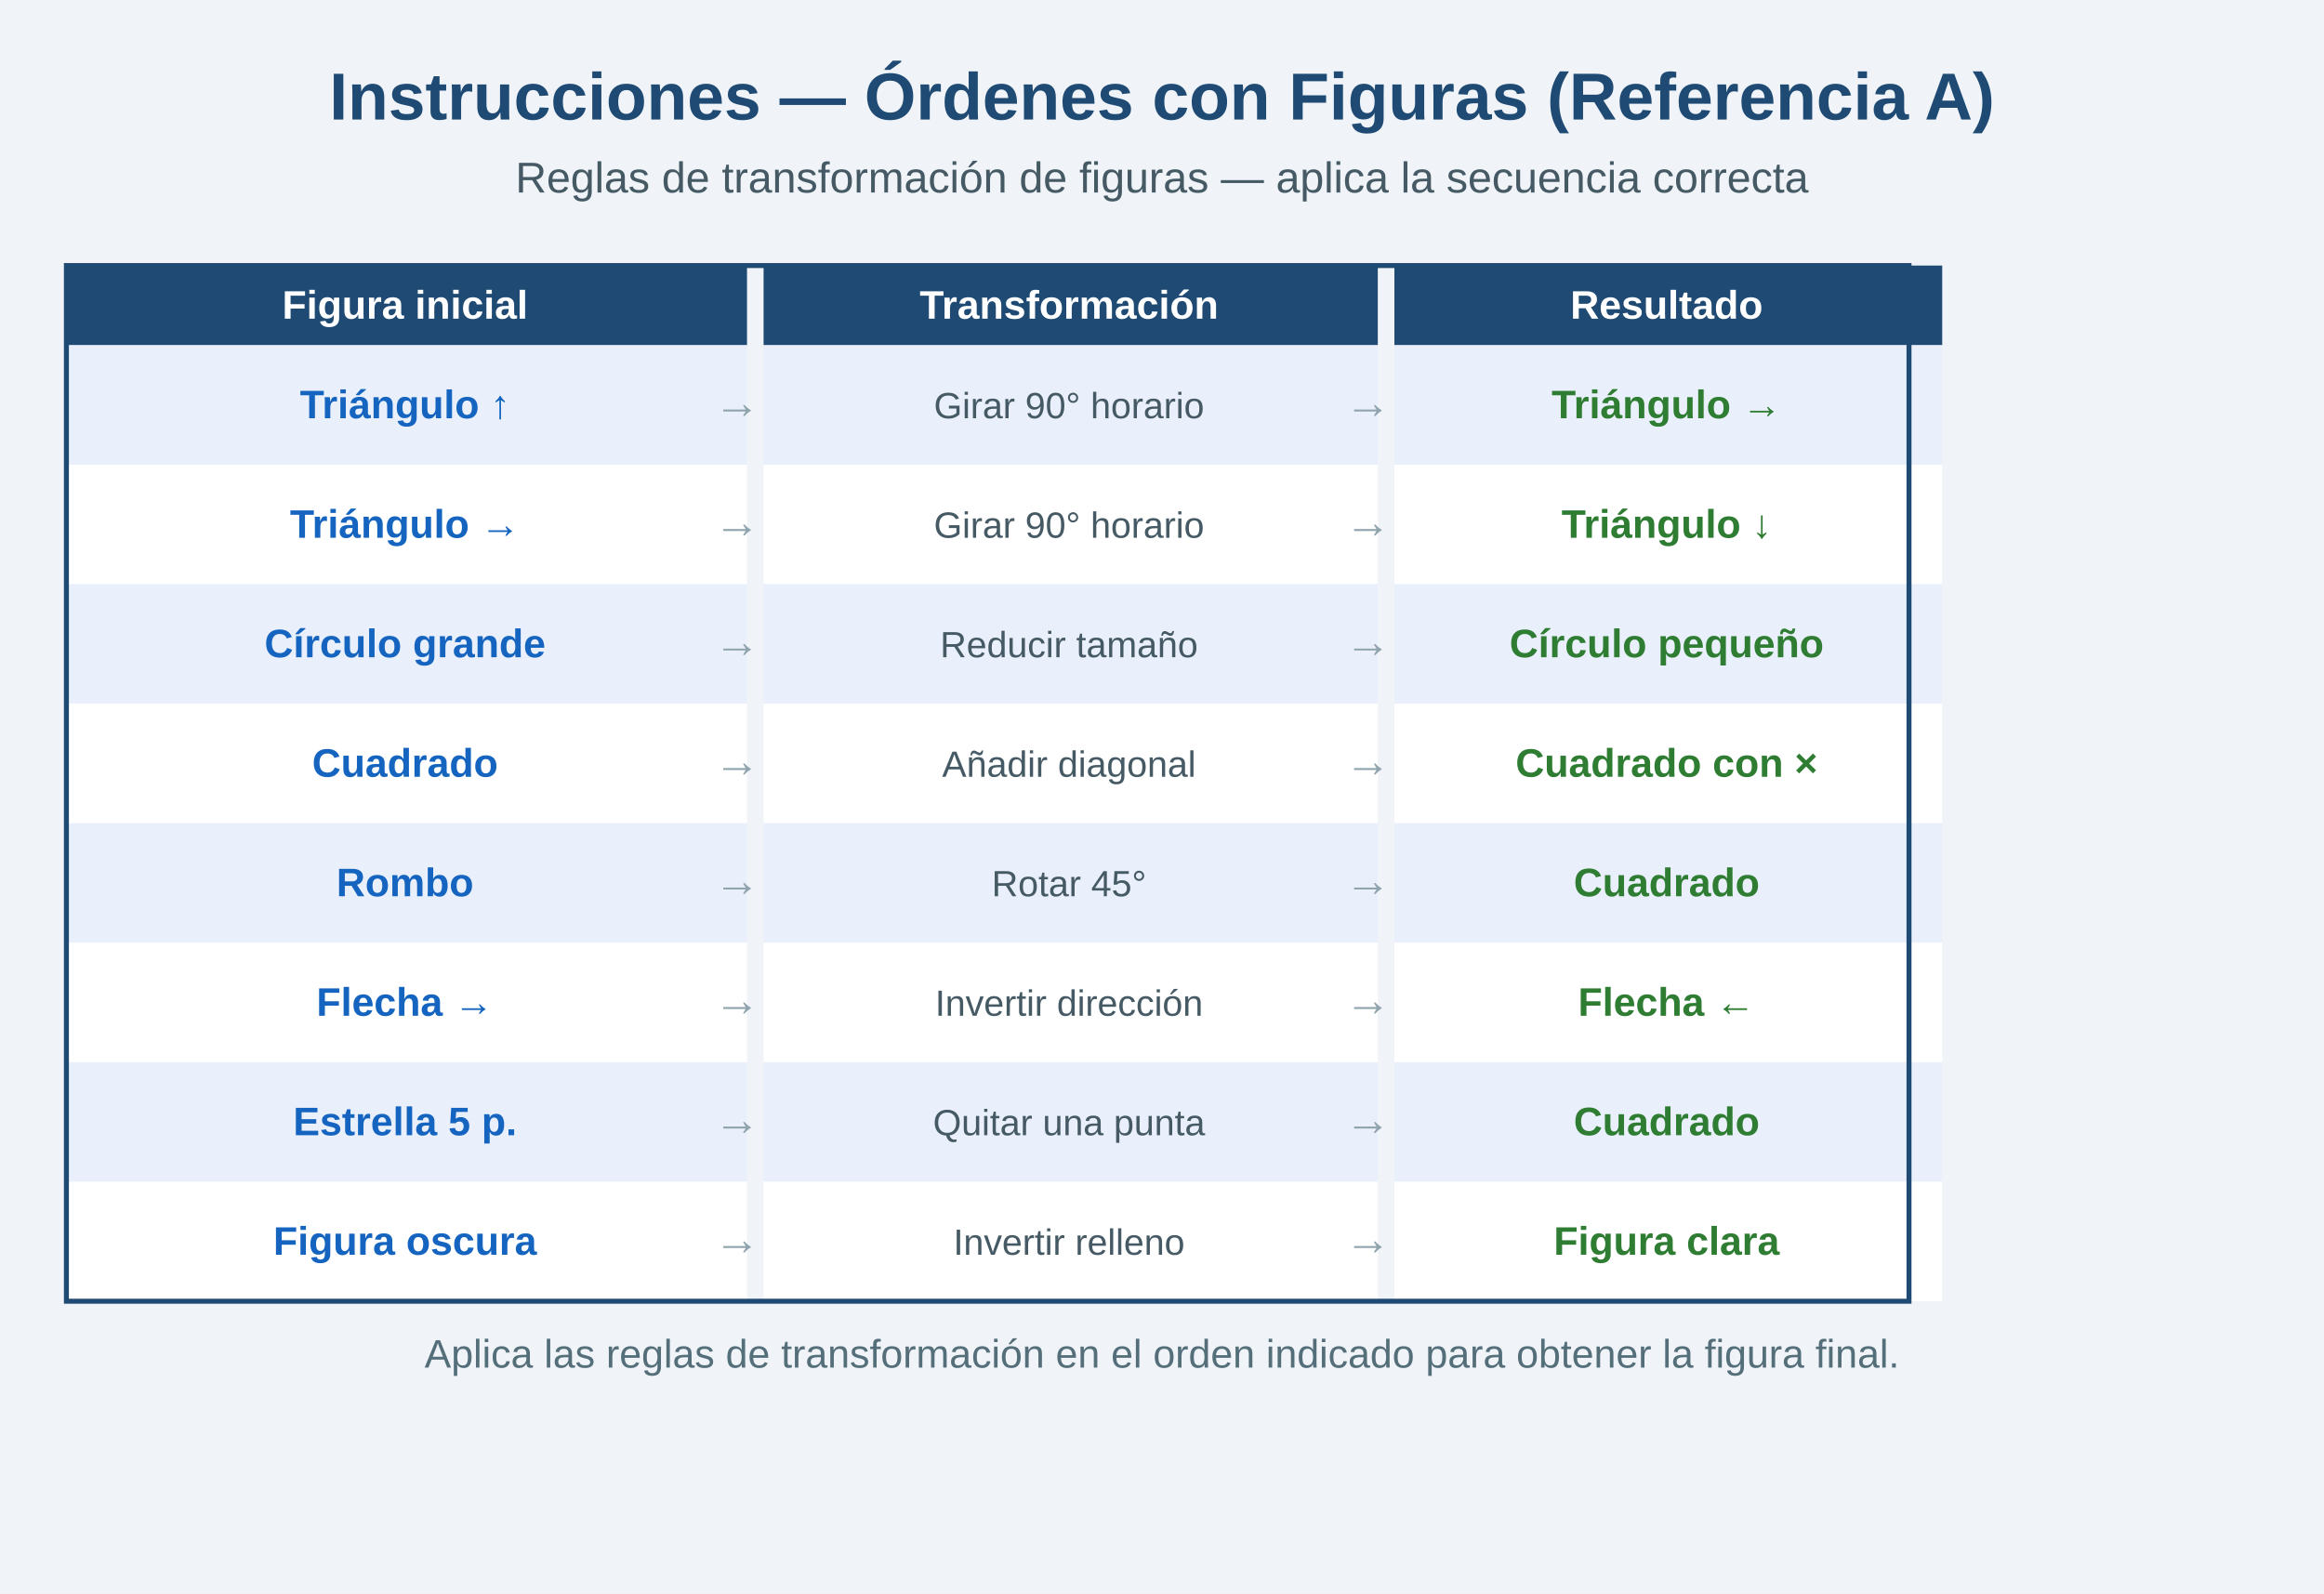
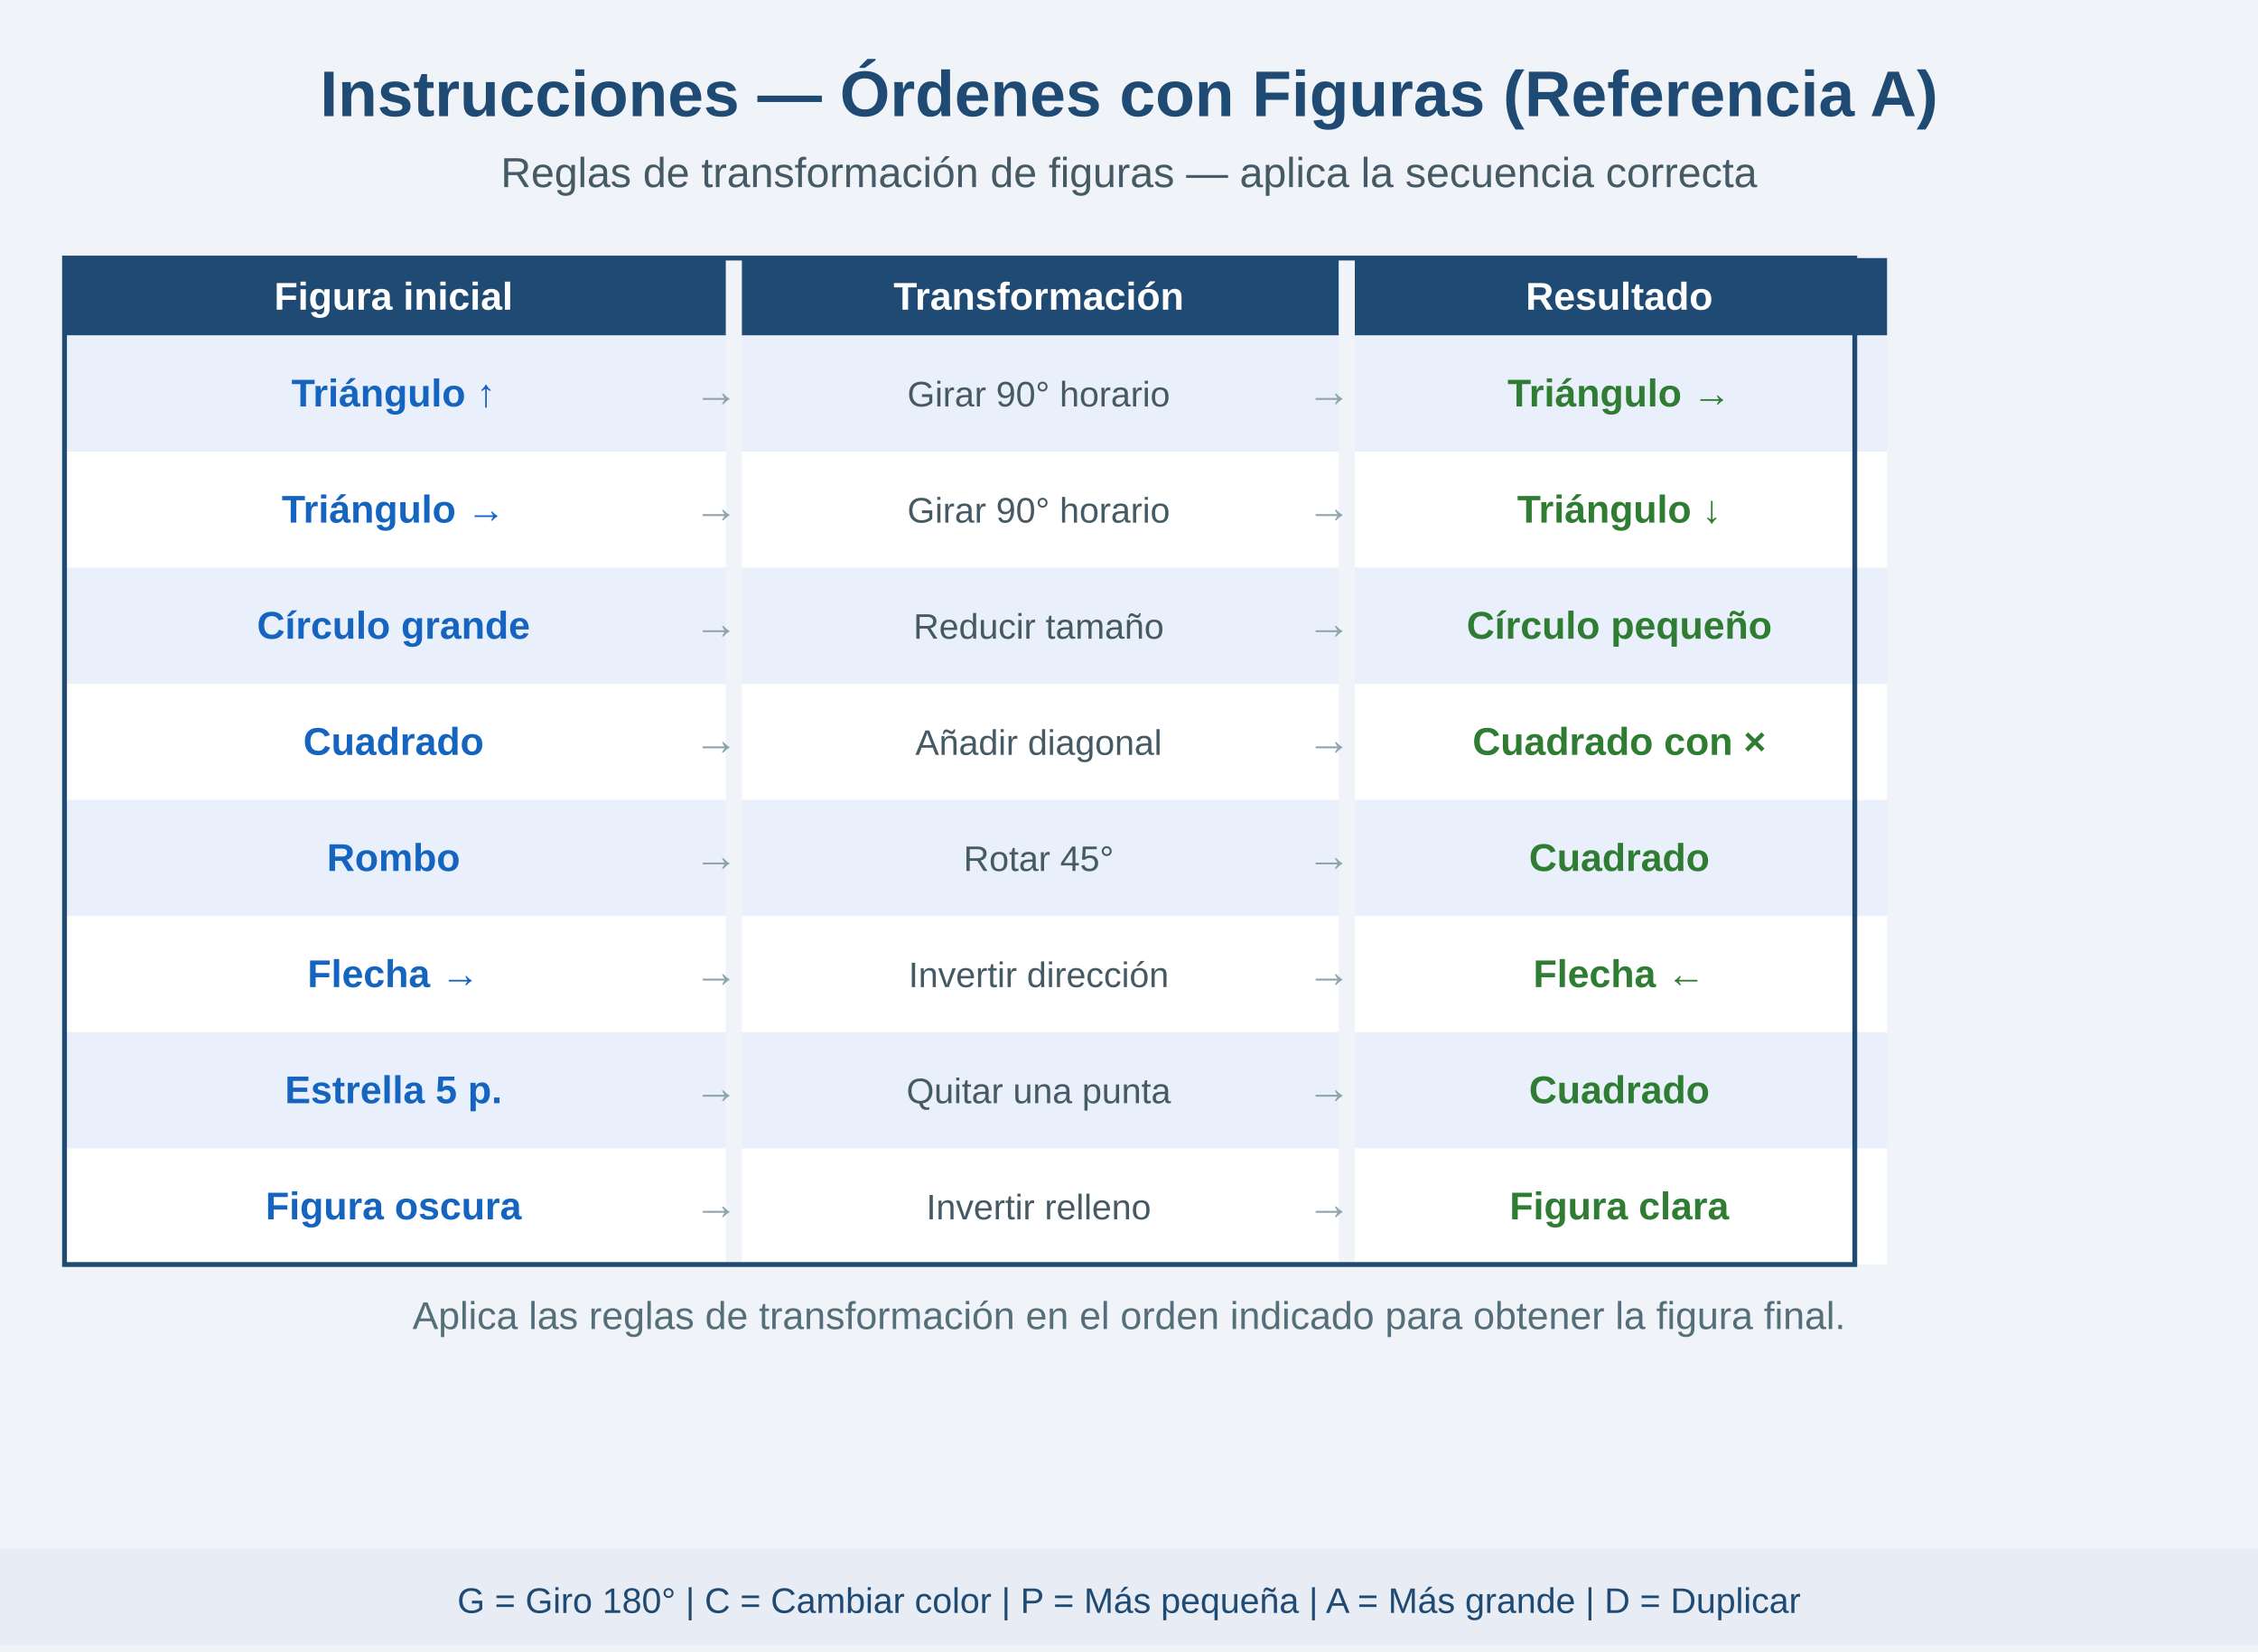
- <svg xmlns="http://www.w3.org/2000/svg" width="700" height="480" viewBox="0 0 700 480" font-family="Arial,sans-serif">
+ <svg xmlns="http://www.w3.org/2000/svg" width="700" height="512" viewBox="0 0 700 512" font-family="Arial,sans-serif">
  <rect width="100%" height="100%" fill="#f0f4f8" />
  <text x="350" y="36" font-size="20" font-weight="700" fill="#1f4a73" text-anchor="middle">Instrucciones — Órdenes con Figuras (Referencia A)</text>
  <text x="350" y="58" font-size="13" fill="#455a64" text-anchor="middle">Reglas de transformación de figuras — aplica la secuencia correcta</text>
  <rect x="20" y="80" width="205" height="24" fill="#1f4a73" />
  <text x="122" y="96" font-size="12" font-weight="700" fill="white" text-anchor="middle">Figura inicial</text>
  <rect x="230" y="80" width="185" height="24" fill="#1f4a73" />
  <text x="322" y="96" font-size="12" font-weight="700" fill="white" text-anchor="middle">Transformación</text>
  <rect x="420" y="80" width="165" height="24" fill="#1f4a73" />
  <text x="502" y="96" font-size="12" font-weight="700" fill="white" text-anchor="middle">Resultado</text>
  <rect x="20" y="104" width="205" height="36" fill="#eaf0fb" />
  <rect x="230" y="104" width="185" height="36" fill="#eaf0fb" />
  <rect x="420" y="104" width="165" height="36" fill="#eaf0fb" />
  <text x="122" y="126" font-size="12" fill="#1565c0" font-weight="600" text-anchor="middle">Triángulo ↑</text>
  <text x="322" y="126" font-size="11" fill="#455a64" text-anchor="middle">Girar 90° horario</text>
  <text x="502" y="126" font-size="12" fill="#2e7d32" font-weight="600" text-anchor="middle">Triángulo →</text>
  <text x="222" y="126" font-size="14" fill="#90a4ae" text-anchor="middle">→</text>
  <text x="412" y="126" font-size="14" fill="#90a4ae" text-anchor="middle">→</text>
  <rect x="20" y="140" width="205" height="36" fill="white" />
  <rect x="230" y="140" width="185" height="36" fill="white" />
  <rect x="420" y="140" width="165" height="36" fill="white" />
  <text x="122" y="162" font-size="12" fill="#1565c0" font-weight="600" text-anchor="middle">Triángulo →</text>
  <text x="322" y="162" font-size="11" fill="#455a64" text-anchor="middle">Girar 90° horario</text>
  <text x="502" y="162" font-size="12" fill="#2e7d32" font-weight="600" text-anchor="middle">Triángulo ↓</text>
  <text x="222" y="162" font-size="14" fill="#90a4ae" text-anchor="middle">→</text>
  <text x="412" y="162" font-size="14" fill="#90a4ae" text-anchor="middle">→</text>
  <rect x="20" y="176" width="205" height="36" fill="#eaf0fb" />
  <rect x="230" y="176" width="185" height="36" fill="#eaf0fb" />
  <rect x="420" y="176" width="165" height="36" fill="#eaf0fb" />
  <text x="122" y="198" font-size="12" fill="#1565c0" font-weight="600" text-anchor="middle">Círculo grande</text>
  <text x="322" y="198" font-size="11" fill="#455a64" text-anchor="middle">Reducir tamaño</text>
  <text x="502" y="198" font-size="12" fill="#2e7d32" font-weight="600" text-anchor="middle">Círculo pequeño</text>
  <text x="222" y="198" font-size="14" fill="#90a4ae" text-anchor="middle">→</text>
  <text x="412" y="198" font-size="14" fill="#90a4ae" text-anchor="middle">→</text>
  <rect x="20" y="212" width="205" height="36" fill="white" />
  <rect x="230" y="212" width="185" height="36" fill="white" />
  <rect x="420" y="212" width="165" height="36" fill="white" />
  <text x="122" y="234" font-size="12" fill="#1565c0" font-weight="600" text-anchor="middle">Cuadrado</text>
  <text x="322" y="234" font-size="11" fill="#455a64" text-anchor="middle">Añadir diagonal</text>
  <text x="502" y="234" font-size="12" fill="#2e7d32" font-weight="600" text-anchor="middle">Cuadrado con ×</text>
  <text x="222" y="234" font-size="14" fill="#90a4ae" text-anchor="middle">→</text>
  <text x="412" y="234" font-size="14" fill="#90a4ae" text-anchor="middle">→</text>
  <rect x="20" y="248" width="205" height="36" fill="#eaf0fb" />
  <rect x="230" y="248" width="185" height="36" fill="#eaf0fb" />
  <rect x="420" y="248" width="165" height="36" fill="#eaf0fb" />
  <text x="122" y="270" font-size="12" fill="#1565c0" font-weight="600" text-anchor="middle">Rombo</text>
  <text x="322" y="270" font-size="11" fill="#455a64" text-anchor="middle">Rotar 45°</text>
  <text x="502" y="270" font-size="12" fill="#2e7d32" font-weight="600" text-anchor="middle">Cuadrado</text>
  <text x="222" y="270" font-size="14" fill="#90a4ae" text-anchor="middle">→</text>
  <text x="412" y="270" font-size="14" fill="#90a4ae" text-anchor="middle">→</text>
  <rect x="20" y="284" width="205" height="36" fill="white" />
  <rect x="230" y="284" width="185" height="36" fill="white" />
  <rect x="420" y="284" width="165" height="36" fill="white" />
  <text x="122" y="306" font-size="12" fill="#1565c0" font-weight="600" text-anchor="middle">Flecha →</text>
  <text x="322" y="306" font-size="11" fill="#455a64" text-anchor="middle">Invertir dirección</text>
  <text x="502" y="306" font-size="12" fill="#2e7d32" font-weight="600" text-anchor="middle">Flecha ←</text>
  <text x="222" y="306" font-size="14" fill="#90a4ae" text-anchor="middle">→</text>
  <text x="412" y="306" font-size="14" fill="#90a4ae" text-anchor="middle">→</text>
  <rect x="20" y="320" width="205" height="36" fill="#eaf0fb" />
  <rect x="230" y="320" width="185" height="36" fill="#eaf0fb" />
  <rect x="420" y="320" width="165" height="36" fill="#eaf0fb" />
  <text x="122" y="342" font-size="12" fill="#1565c0" font-weight="600" text-anchor="middle">Estrella 5 p.</text>
  <text x="322" y="342" font-size="11" fill="#455a64" text-anchor="middle">Quitar una punta</text>
  <text x="502" y="342" font-size="12" fill="#2e7d32" font-weight="600" text-anchor="middle">Cuadrado</text>
  <text x="222" y="342" font-size="14" fill="#90a4ae" text-anchor="middle">→</text>
  <text x="412" y="342" font-size="14" fill="#90a4ae" text-anchor="middle">→</text>
  <rect x="20" y="356" width="205" height="36" fill="white" />
  <rect x="230" y="356" width="185" height="36" fill="white" />
  <rect x="420" y="356" width="165" height="36" fill="white" />
  <text x="122" y="378" font-size="12" fill="#1565c0" font-weight="600" text-anchor="middle">Figura oscura</text>
  <text x="322" y="378" font-size="11" fill="#455a64" text-anchor="middle">Invertir relleno</text>
  <text x="502" y="378" font-size="12" fill="#2e7d32" font-weight="600" text-anchor="middle">Figura clara</text>
  <text x="222" y="378" font-size="14" fill="#90a4ae" text-anchor="middle">→</text>
  <text x="412" y="378" font-size="14" fill="#90a4ae" text-anchor="middle">→</text>
  <rect x="20" y="80" width="555" height="312" fill="none" stroke="#1f4a73" stroke-width="1.5" />
  <text x="350" y="412" font-size="12" fill="#546e7a" text-anchor="middle">Aplica las reglas de transformación en el orden indicado para obtener la figura final.</text>
+   <rect x="0" y="480" width="700" height="30" fill="#e8edf5" />
+   <text x="350" y="500" font-size="11" fill="#1f4a73" text-anchor="middle" font-family="Arial,sans-serif">G = Giro 180°  |  C = Cambiar color  |  P = Más pequeña  |  A = Más grande  |  D = Duplicar</text>
</svg>
